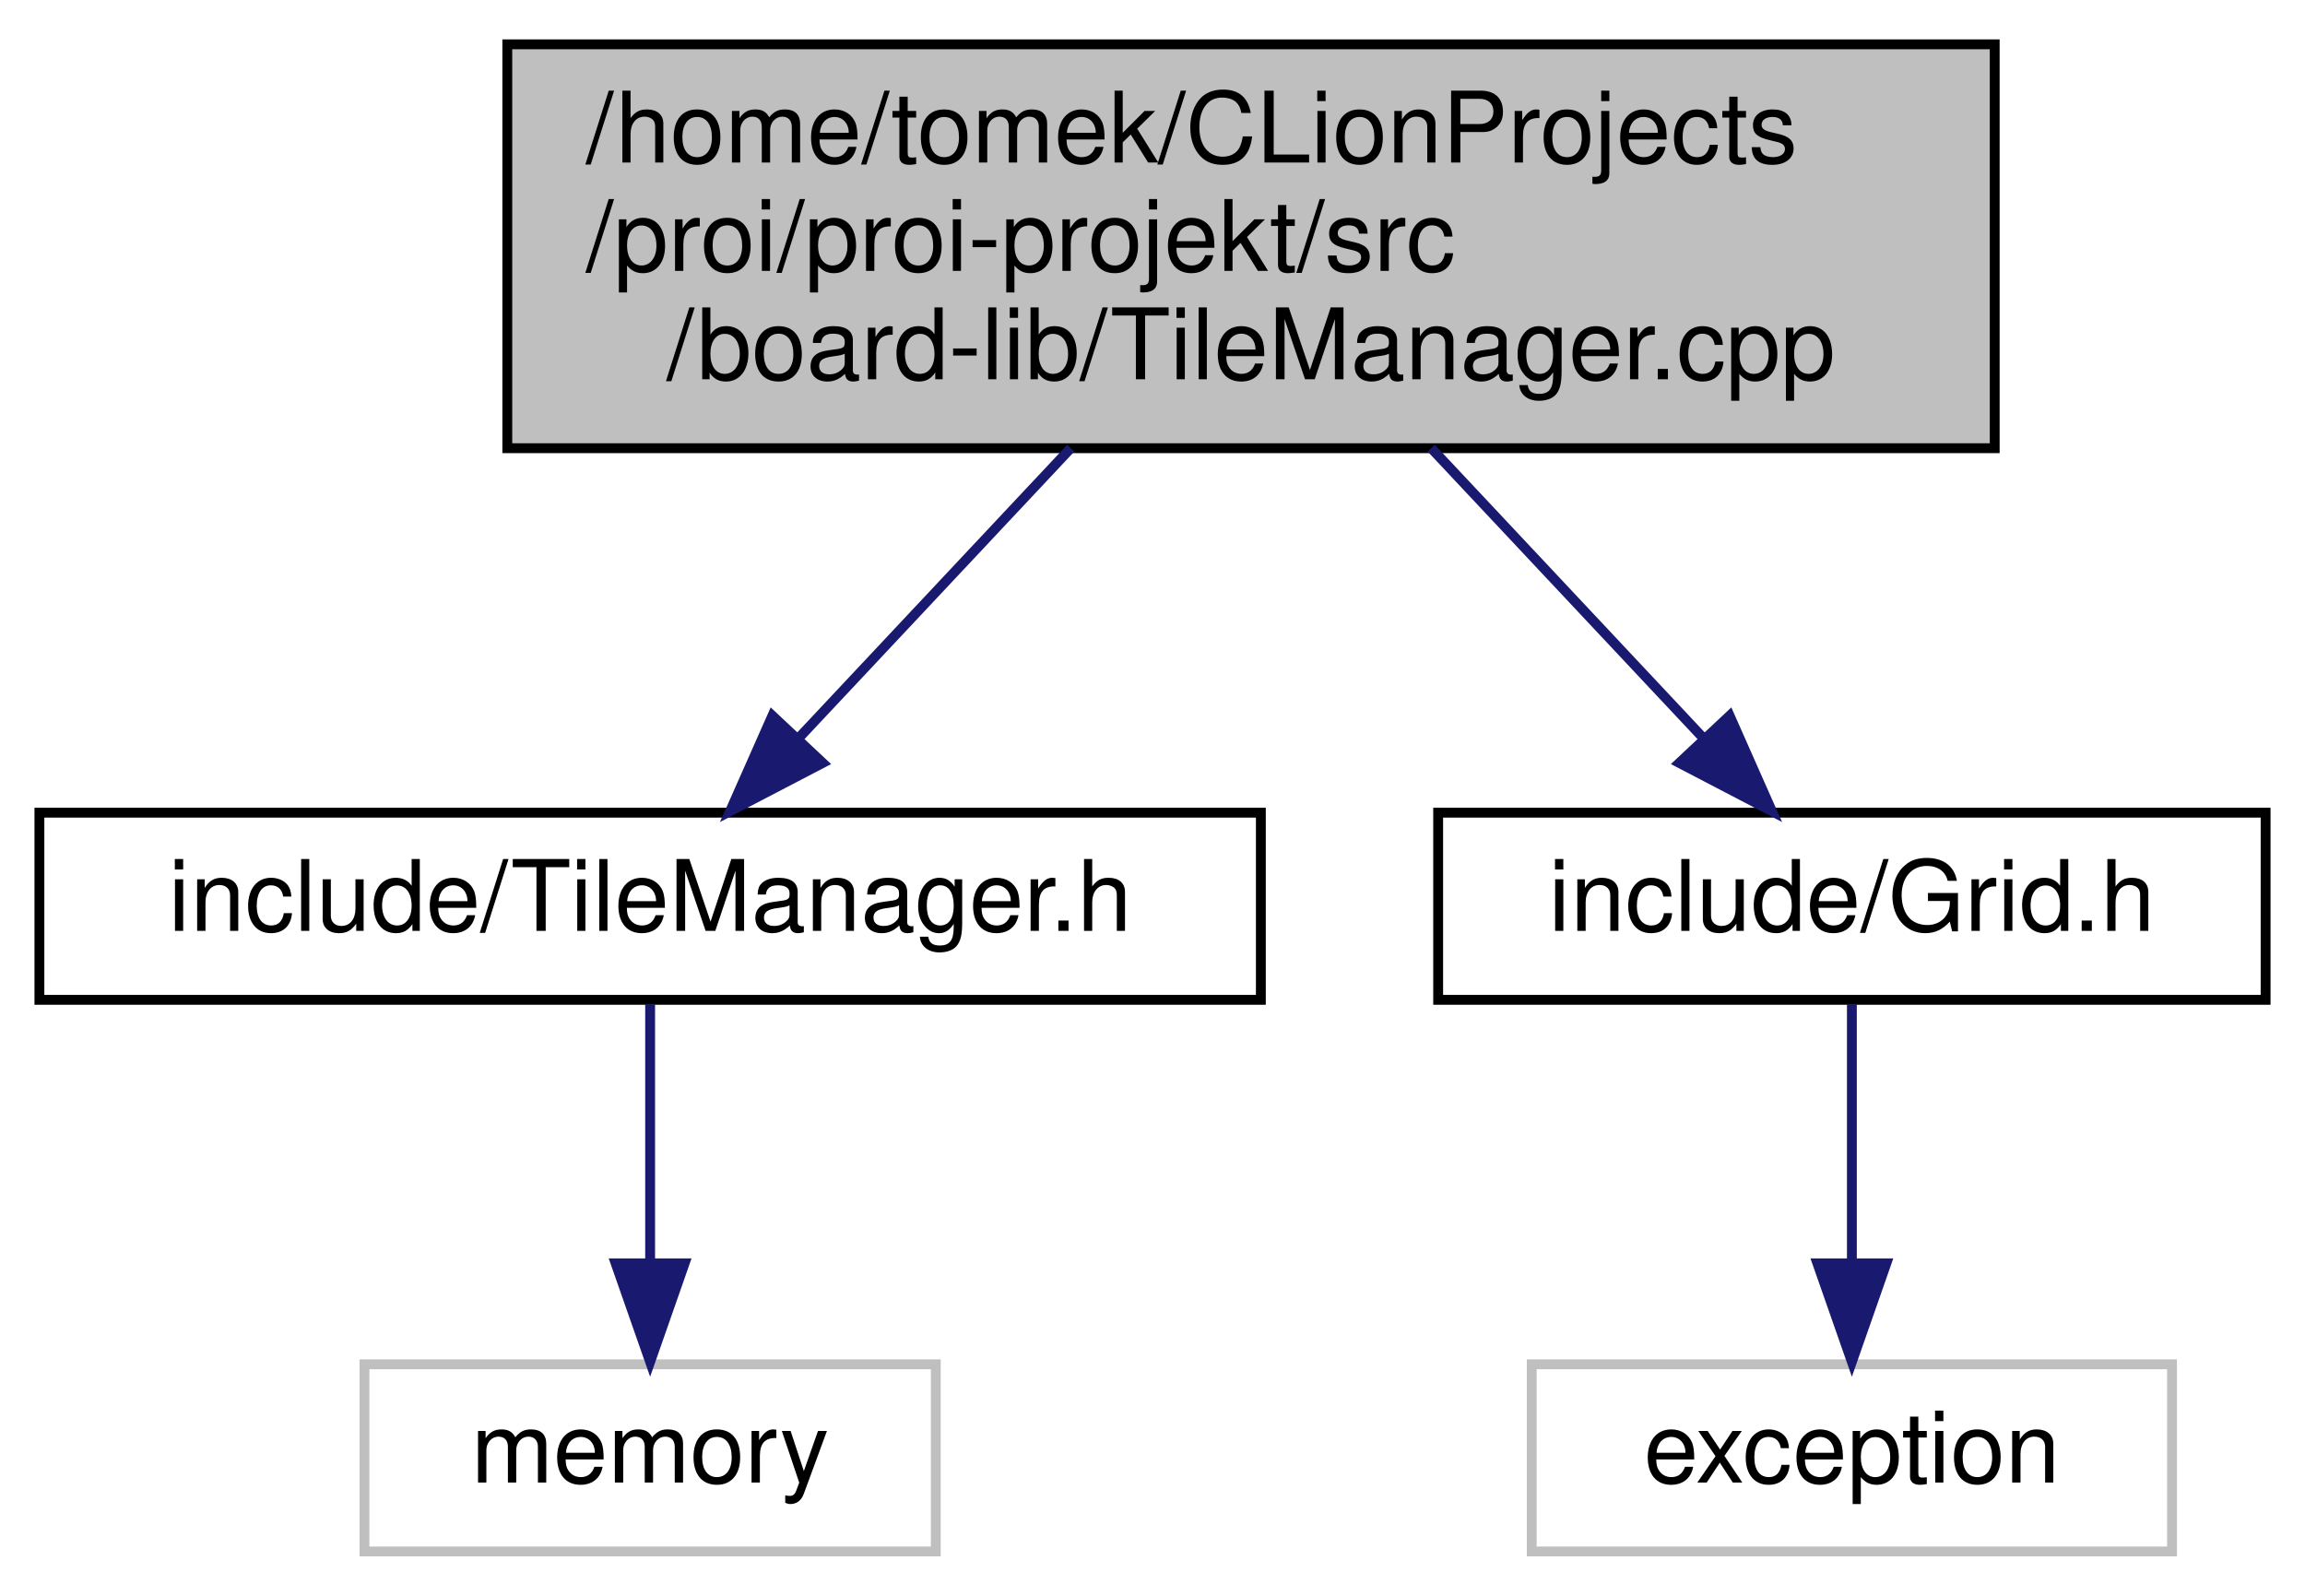
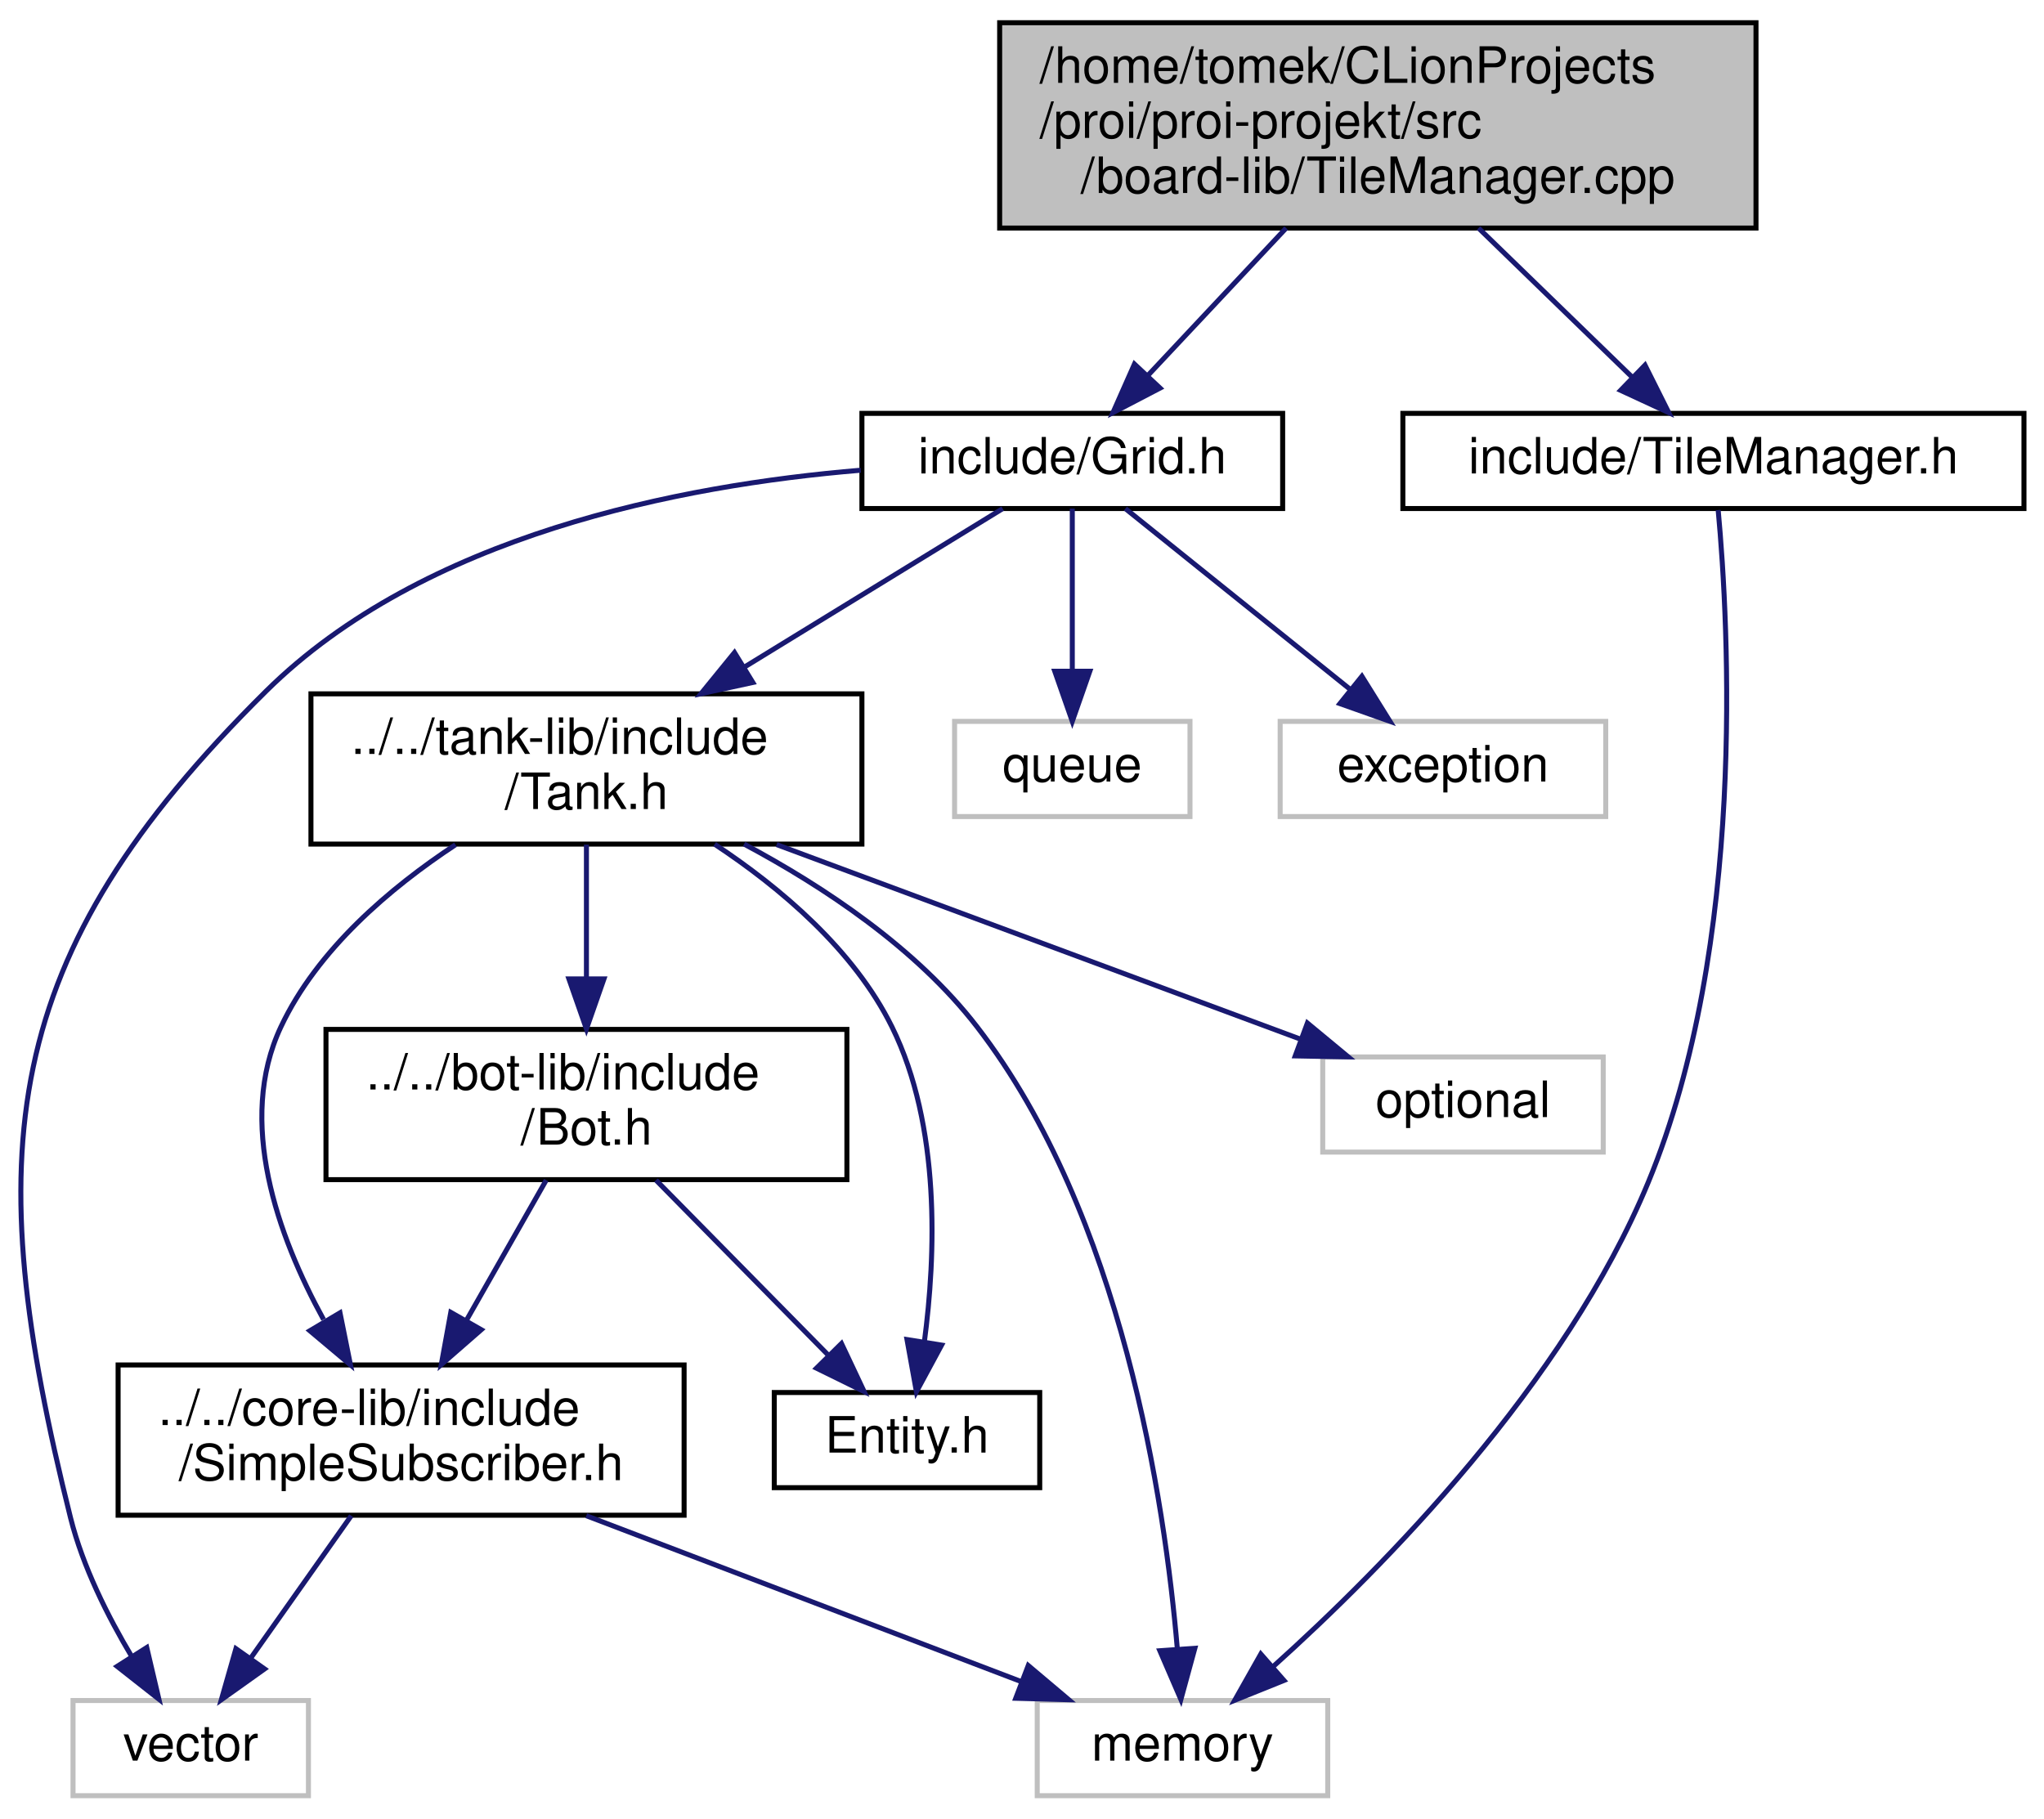
- <svg xmlns="http://www.w3.org/2000/svg" xmlns:xlink="http://www.w3.org/1999/xlink" width="234pt" height="162pt" viewBox="0.00 0.00 234.00 162.00">
-   <g id="graph0" class="graph" transform="scale(1 1) rotate(0) translate(4 158)">
+ <svg xmlns="http://www.w3.org/2000/svg" xmlns:xlink="http://www.w3.org/1999/xlink" width="408pt" height="363pt" viewBox="0.00 0.00 408.08 363.00">
+   <g id="graph0" class="graph" transform="scale(1 1) rotate(0) translate(4 359)">
    <g id="node1" class="node">
      <g id="a_node1">
        <a xlink:title=" ">
-           <polygon fill="#bfbfbf" stroke="black" points="47.5,-112.5 47.5,-153.5 198.5,-153.5 198.5,-112.5 47.5,-112.5" />
-           <text text-anchor="start" x="55.5" y="-141.5" font-family="Helvetica,sans-Serif" font-size="10.00">/home/tomek/CLionProjects</text>
-           <text text-anchor="start" x="55.5" y="-130.5" font-family="Helvetica,sans-Serif" font-size="10.00">/proi/proi-projekt/src</text>
-           <text text-anchor="middle" x="123" y="-119.5" font-family="Helvetica,sans-Serif" font-size="10.00">/board-lib/TileManager.cpp</text>
+           <polygon fill="#bfbfbf" stroke="black" points="195.58,-313.5 195.58,-354.5 346.58,-354.5 346.58,-313.5 195.58,-313.5" />
+           <text text-anchor="start" x="203.58" y="-342.5" font-family="Helvetica,sans-Serif" font-size="10.00">/home/tomek/CLionProjects</text>
+           <text text-anchor="start" x="203.58" y="-331.5" font-family="Helvetica,sans-Serif" font-size="10.00">/proi/proi-projekt/src</text>
+           <text text-anchor="middle" x="271.08" y="-320.5" font-family="Helvetica,sans-Serif" font-size="10.00">/board-lib/TileManager.cpp</text>
        </a>
      </g>
    </g>
    <g id="node2" class="node">
      <g id="a_node2">
        <a xlink:href="$_tile_manager_8h.html" xlink:title=" ">
-           <polygon fill="none" stroke="black" points="0,-56.5 0,-75.5 124,-75.5 124,-56.5 0,-56.5" />
-           <text text-anchor="middle" x="62" y="-63.5" font-family="Helvetica,sans-Serif" font-size="10.00">include/TileManager.h</text>
+           <polygon fill="none" stroke="black" points="276.08,-257.5 276.08,-276.5 400.08,-276.5 400.08,-257.5 276.08,-257.5" />
+           <text text-anchor="middle" x="338.08" y="-264.5" font-family="Helvetica,sans-Serif" font-size="10.00">include/TileManager.h</text>
        </a>
      </g>
    </g>
    <g id="edge1" class="edge">
-       <path fill="none" stroke="midnightblue" d="M104.7,-112.5C95.89,-103.11 85.45,-91.98 77.09,-83.08" />
-       <polygon fill="midnightblue" stroke="midnightblue" points="79.52,-80.55 70.12,-75.65 74.41,-85.34 79.52,-80.55" />
+       <path fill="none" stroke="midnightblue" d="M291.18,-313.5C300.96,-304.01 312.56,-292.76 321.78,-283.81" />
+       <polygon fill="midnightblue" stroke="midnightblue" points="324.42,-286.13 329.16,-276.65 319.55,-281.1 324.42,-286.13" />
    </g>
    <g id="node4" class="node">
      <g id="a_node4">
        <a xlink:href="$_grid_8h.html" xlink:title=" ">
-           <polygon fill="none" stroke="black" points="142,-56.5 142,-75.5 226,-75.5 226,-56.5 142,-56.5" />
-           <text text-anchor="middle" x="184" y="-63.5" font-family="Helvetica,sans-Serif" font-size="10.00">include/Grid.h</text>
+           <polygon fill="none" stroke="black" points="168.08,-257.5 168.08,-276.5 252.08,-276.5 252.08,-257.5 168.08,-257.5" />
+           <text text-anchor="middle" x="210.08" y="-264.5" font-family="Helvetica,sans-Serif" font-size="10.00">include/Grid.h</text>
        </a>
      </g>
    </g>
    <g id="edge3" class="edge">
-       <path fill="none" stroke="midnightblue" d="M141.3,-112.5C150.11,-103.11 160.55,-91.98 168.91,-83.08" />
-       <polygon fill="midnightblue" stroke="midnightblue" points="171.59,-85.34 175.88,-75.65 166.48,-80.55 171.59,-85.34" />
+       <path fill="none" stroke="midnightblue" d="M252.78,-313.5C243.97,-304.11 233.53,-292.98 225.18,-284.08" />
+       <polygon fill="midnightblue" stroke="midnightblue" points="227.6,-281.55 218.2,-276.65 222.49,-286.34 227.6,-281.55" />
    </g>
    <g id="node3" class="node">
      <g id="a_node3">
        <a xlink:title=" ">
-           <polygon fill="none" stroke="#bfbfbf" points="33,-0.5 33,-19.5 91,-19.5 91,-0.5 33,-0.5" />
-           <text text-anchor="middle" x="62" y="-7.5" font-family="Helvetica,sans-Serif" font-size="10.00">memory</text>
+           <polygon fill="none" stroke="#bfbfbf" points="203.08,-0.5 203.08,-19.5 261.08,-19.5 261.08,-0.5 203.08,-0.5" />
+           <text text-anchor="middle" x="232.08" y="-7.5" font-family="Helvetica,sans-Serif" font-size="10.00">memory</text>
        </a>
      </g>
    </g>
    <g id="edge2" class="edge">
-       <path fill="none" stroke="midnightblue" d="M62,-56.08C62,-49.01 62,-38.86 62,-29.99" />
-       <polygon fill="midnightblue" stroke="midnightblue" points="65.5,-29.75 62,-19.75 58.5,-29.75 65.5,-29.75" />
+       <path fill="none" stroke="midnightblue" d="M339.03,-257.2C341.16,-234.14 344.69,-170.46 325.08,-123 308.48,-82.82 272.2,-46.07 250.18,-26.28" />
+       <polygon fill="midnightblue" stroke="midnightblue" points="252.34,-23.51 242.51,-19.55 247.72,-28.78 252.34,-23.51" />
    </g>
    <g id="node5" class="node">
      <g id="a_node5">
        <a xlink:title=" ">
-           <polygon fill="none" stroke="#bfbfbf" points="151.5,-0.5 151.5,-19.5 216.5,-19.5 216.5,-0.5 151.5,-0.5" />
-           <text text-anchor="middle" x="184" y="-7.5" font-family="Helvetica,sans-Serif" font-size="10.00">exception</text>
+           <polygon fill="none" stroke="#bfbfbf" points="251.58,-196 251.58,-215 316.58,-215 316.58,-196 251.58,-196" />
+           <text text-anchor="middle" x="284.08" y="-203" font-family="Helvetica,sans-Serif" font-size="10.00">exception</text>
        </a>
      </g>
    </g>
    <g id="edge4" class="edge">
-       <path fill="none" stroke="midnightblue" d="M184,-56.08C184,-49.01 184,-38.86 184,-29.99" />
-       <polygon fill="midnightblue" stroke="midnightblue" points="187.5,-29.75 184,-19.75 180.5,-29.75 187.5,-29.75" />
+       <path fill="none" stroke="midnightblue" d="M220.68,-257.48C232.33,-248.11 251.27,-232.88 265.42,-221.51" />
+       <polygon fill="midnightblue" stroke="midnightblue" points="267.9,-224 273.5,-215.01 263.51,-218.55 267.9,-224" />
+     </g>
+     <g id="node6" class="node">
+       <g id="a_node6">
+         <a xlink:title=" ">
+           <polygon fill="none" stroke="#bfbfbf" points="10.58,-0.5 10.58,-19.5 57.58,-19.5 57.58,-0.5 10.58,-0.5" />
+           <text text-anchor="middle" x="34.08" y="-7.5" font-family="Helvetica,sans-Serif" font-size="10.00">vector</text>
+         </a>
+       </g>
+     </g>
+     <g id="edge5" class="edge">
+       <path fill="none" stroke="midnightblue" d="M167.84,-265.15C131.66,-262.14 80.55,-252.13 49.08,-221 -4.48,-168 -8.19,-129.1 10.08,-56 12.52,-46.25 17.52,-36.29 22.33,-28.23" />
+       <polygon fill="midnightblue" stroke="midnightblue" points="25.3,-30.08 27.72,-19.77 19.39,-26.32 25.3,-30.08" />
+     </g>
+     <g id="node7" class="node">
+       <g id="a_node7">
+         <a xlink:title=" ">
+           <polygon fill="none" stroke="#bfbfbf" points="186.58,-196 186.58,-215 233.58,-215 233.58,-196 186.58,-196" />
+           <text text-anchor="middle" x="210.08" y="-203" font-family="Helvetica,sans-Serif" font-size="10.00">queue</text>
+         </a>
+       </g>
+     </g>
+     <g id="edge6" class="edge">
+       <path fill="none" stroke="midnightblue" d="M210.08,-257.48C210.08,-249.08 210.08,-235.98 210.08,-225.16" />
+       <polygon fill="midnightblue" stroke="midnightblue" points="213.58,-225.01 210.08,-215.01 206.58,-225.01 213.58,-225.01" />
+     </g>
+     <g id="node8" class="node">
+       <g id="a_node8">
+         <a xlink:href="$_tank_8h.html" xlink:title=" ">
+           <polygon fill="none" stroke="black" points="58.08,-190.5 58.08,-220.5 168.08,-220.5 168.08,-190.5 58.08,-190.5" />
+           <text text-anchor="start" x="66.08" y="-208.5" font-family="Helvetica,sans-Serif" font-size="10.00">../../tank-lib/include</text>
+           <text text-anchor="middle" x="113.08" y="-197.5" font-family="Helvetica,sans-Serif" font-size="10.00">/Tank.h</text>
+         </a>
+       </g>
+     </g>
+     <g id="edge7" class="edge">
+       <path fill="none" stroke="midnightblue" d="M196.18,-257.48C182.8,-249.27 162.08,-236.56 144.68,-225.88" />
+       <polygon fill="midnightblue" stroke="midnightblue" points="146.3,-222.77 135.94,-220.52 142.64,-228.74 146.3,-222.77" />
+     </g>
+     <g id="edge8" class="edge">
+       <path fill="none" stroke="midnightblue" d="M144.56,-190.5C160.49,-181.99 178.97,-169.71 191.08,-154 220.04,-116.44 228.55,-59.19 231.05,-29.82" />
+       <polygon fill="midnightblue" stroke="midnightblue" points="234.55,-29.93 231.76,-19.71 227.56,-29.44 234.55,-29.93" />
+     </g>
+     <g id="node9" class="node">
+       <g id="a_node9">
+         <a xlink:title=" ">
+           <polygon fill="none" stroke="#bfbfbf" points="260.08,-129 260.08,-148 316.08,-148 316.08,-129 260.08,-129" />
+           <text text-anchor="middle" x="288.08" y="-136" font-family="Helvetica,sans-Serif" font-size="10.00">optional</text>
+         </a>
+       </g>
+     </g>
+     <g id="edge9" class="edge">
+       <path fill="none" stroke="midnightblue" d="M151.05,-190.4C182.3,-178.79 226.12,-162.51 255.72,-151.52" />
+       <polygon fill="midnightblue" stroke="midnightblue" points="257.02,-154.77 265.18,-148.01 254.59,-148.21 257.02,-154.77" />
+     </g>
+     <g id="node10" class="node">
+       <g id="a_node10">
+         <a xlink:href="$_simple_subscriber_8h.html" xlink:title=" ">
+           <polygon fill="none" stroke="black" points="19.58,-56.5 19.58,-86.5 132.58,-86.5 132.58,-56.5 19.58,-56.5" />
+           <text text-anchor="start" x="27.58" y="-74.5" font-family="Helvetica,sans-Serif" font-size="10.00">../../core-lib/include</text>
+           <text text-anchor="middle" x="76.08" y="-63.5" font-family="Helvetica,sans-Serif" font-size="10.00">/SimpleSubscriber.h</text>
+         </a>
+       </g>
+     </g>
+     <g id="edge10" class="edge">
+       <path fill="none" stroke="midnightblue" d="M86.94,-190.37C73.88,-181.76 59.34,-169.43 52.08,-154 43.21,-135.14 51.44,-112.28 60.6,-95.57" />
+       <polygon fill="midnightblue" stroke="midnightblue" points="63.88,-96.91 65.97,-86.52 57.86,-93.33 63.88,-96.91" />
+     </g>
+     <g id="node11" class="node">
+       <g id="a_node11">
+         <a xlink:href="$_entity_8h.html" xlink:title=" ">
+           <polygon fill="none" stroke="black" points="150.58,-62 150.58,-81 203.58,-81 203.58,-62 150.58,-62" />
+           <text text-anchor="middle" x="177.08" y="-69" font-family="Helvetica,sans-Serif" font-size="10.00">Entity.h</text>
+         </a>
+       </g>
+     </g>
+     <g id="edge13" class="edge">
+       <path fill="none" stroke="midnightblue" d="M138.68,-190.47C151.76,-181.82 166.48,-169.41 174.08,-154 183.84,-134.21 182.83,-108.31 180.54,-91.07" />
+       <polygon fill="midnightblue" stroke="midnightblue" points="183.99,-90.47 178.96,-81.15 177.08,-91.57 183.99,-90.47" />
+     </g>
+     <g id="node12" class="node">
+       <g id="a_node12">
+         <a xlink:href="$_bot_8h.html" xlink:title=" ">
+           <polygon fill="none" stroke="black" points="61.08,-123.5 61.08,-153.5 165.08,-153.5 165.08,-123.5 61.08,-123.5" />
+           <text text-anchor="start" x="69.08" y="-141.5" font-family="Helvetica,sans-Serif" font-size="10.00">../../bot-lib/include</text>
+           <text text-anchor="middle" x="113.08" y="-130.5" font-family="Helvetica,sans-Serif" font-size="10.00">/Bot.h</text>
+         </a>
+       </g>
+     </g>
+     <g id="edge14" class="edge">
+       <path fill="none" stroke="midnightblue" d="M113.08,-190.4C113.08,-182.64 113.08,-172.81 113.08,-163.86" />
+       <polygon fill="midnightblue" stroke="midnightblue" points="116.58,-163.58 113.08,-153.58 109.58,-163.58 116.58,-163.58" />
+     </g>
+     <g id="edge12" class="edge">
+       <path fill="none" stroke="midnightblue" d="M113.05,-56.4C139.46,-46.33 174.64,-32.91 199.89,-23.28" />
+       <polygon fill="midnightblue" stroke="midnightblue" points="201.29,-26.49 209.38,-19.66 198.79,-19.95 201.29,-26.49" />
+     </g>
+     <g id="edge11" class="edge">
+       <path fill="none" stroke="midnightblue" d="M66.13,-56.4C60.09,-47.84 52.34,-36.87 45.98,-27.86" />
+       <polygon fill="midnightblue" stroke="midnightblue" points="48.82,-25.81 40.19,-19.66 43.1,-29.85 48.82,-25.81" />
+     </g>
+     <g id="edge16" class="edge">
+       <path fill="none" stroke="midnightblue" d="M105.05,-123.4C100.4,-115.22 94.43,-104.73 89.11,-95.39" />
+       <polygon fill="midnightblue" stroke="midnightblue" points="92.08,-93.54 84.1,-86.58 86,-97 92.08,-93.54" />
+     </g>
+     <g id="edge15" class="edge">
+       <path fill="none" stroke="midnightblue" d="M126.97,-123.4C137.05,-113.16 150.7,-99.3 161.21,-88.62" />
+       <polygon fill="midnightblue" stroke="midnightblue" points="164,-90.78 168.52,-81.19 159.01,-85.86 164,-90.78" />
    </g>
  </g>
</svg>
